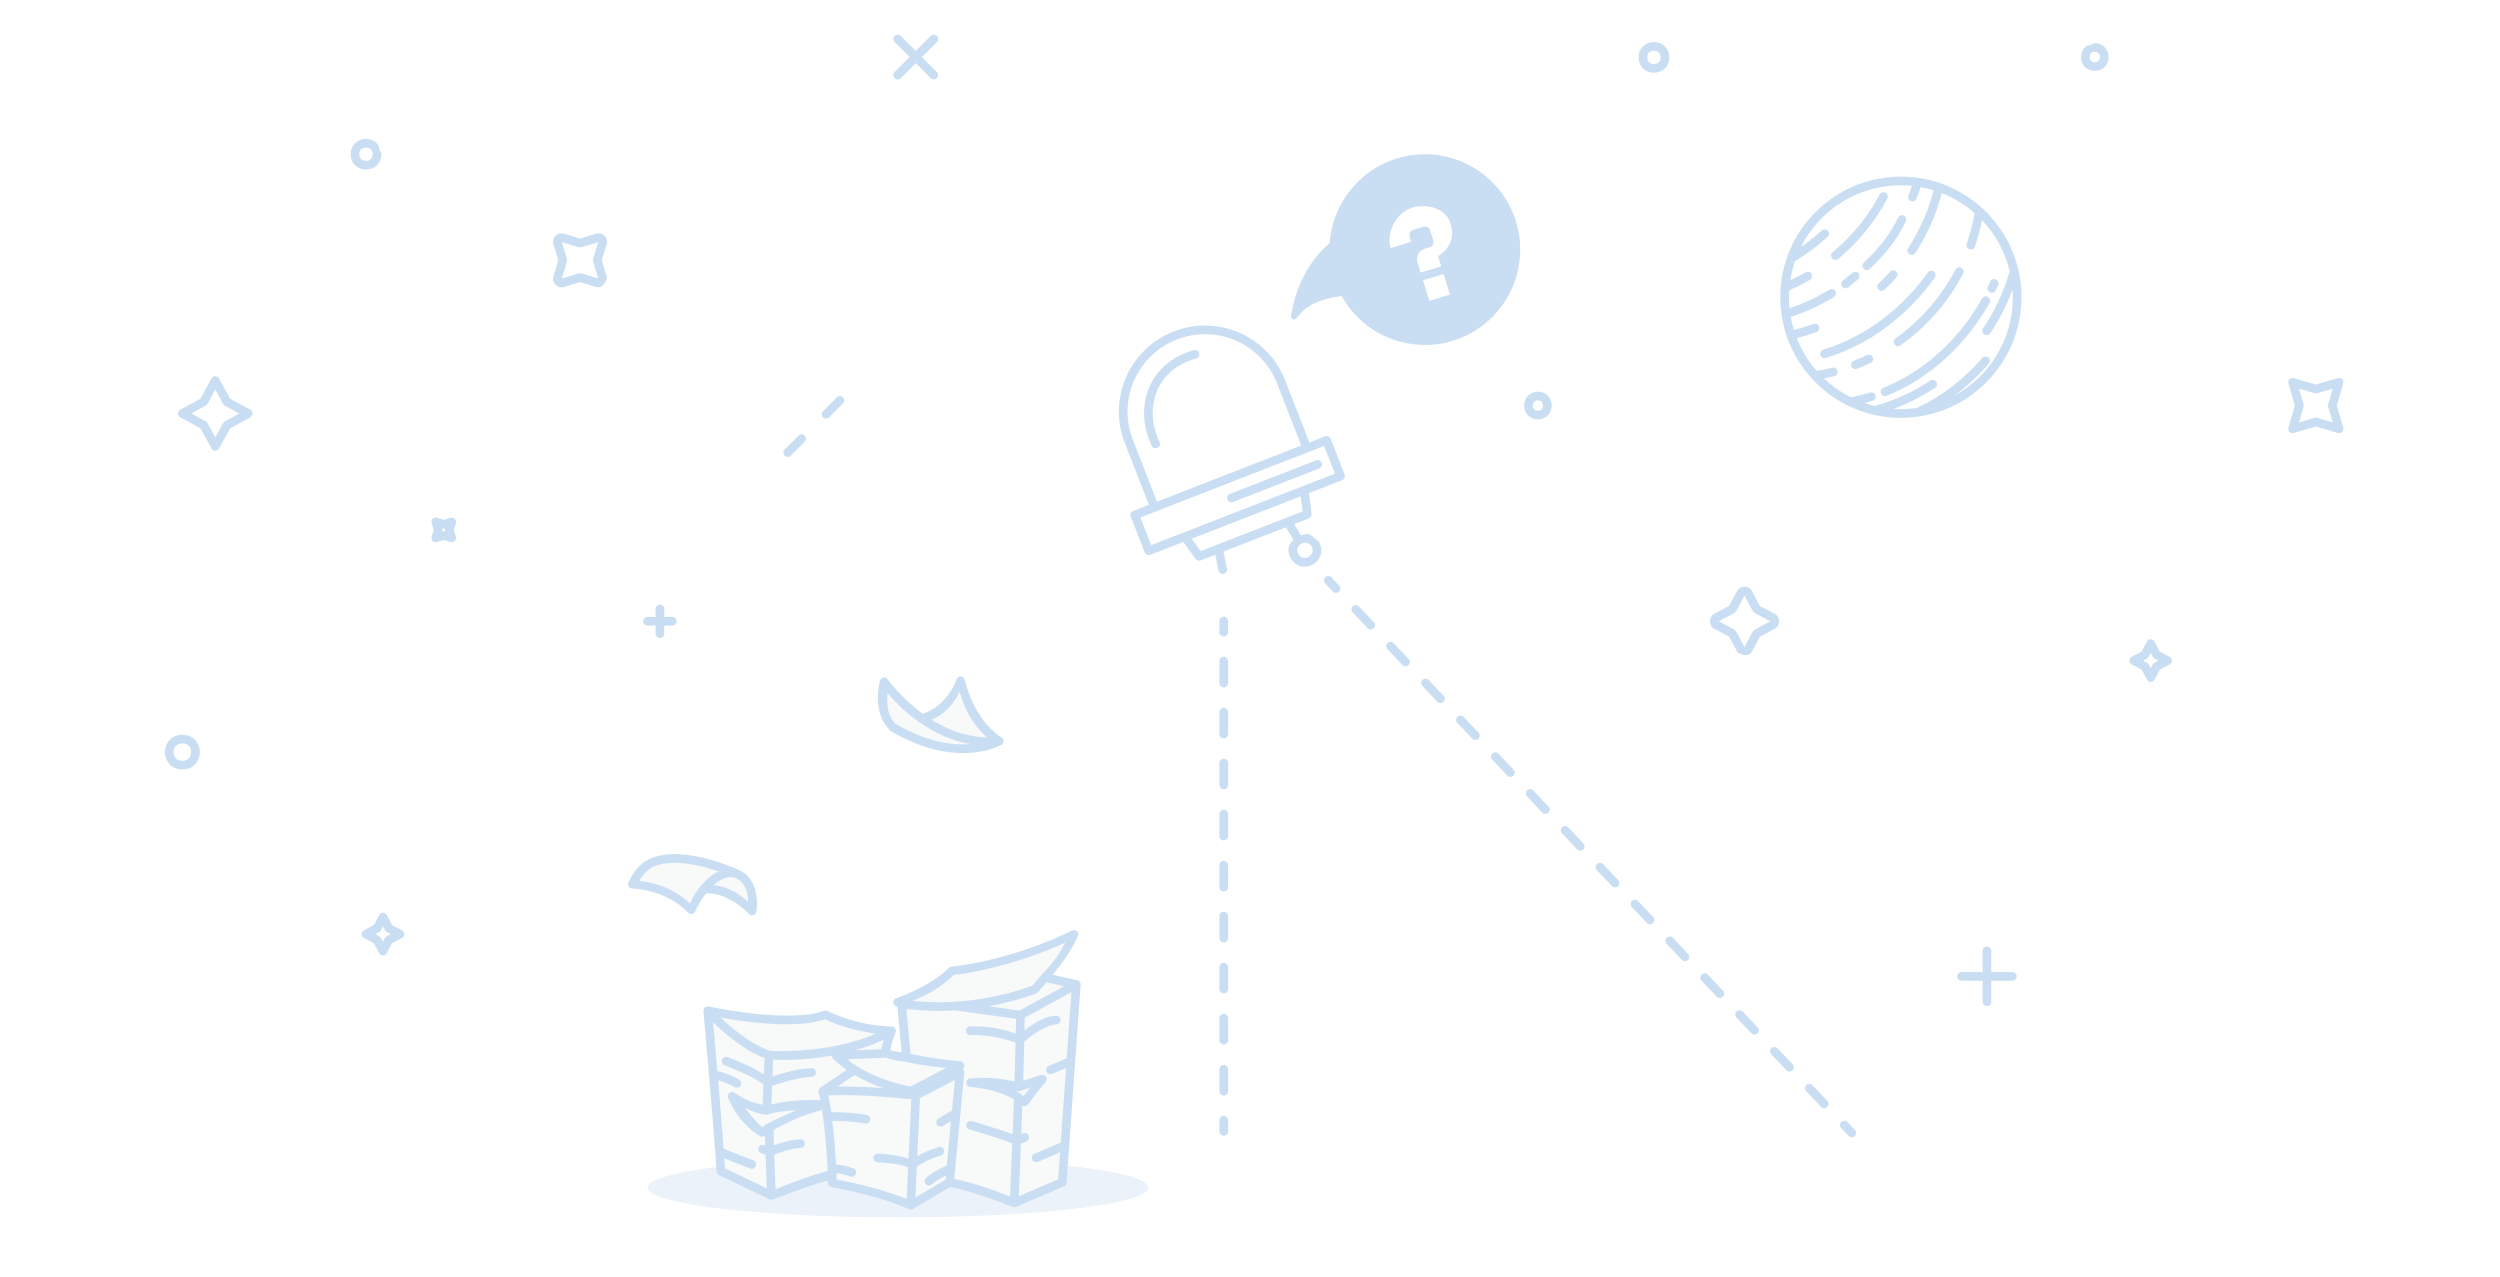
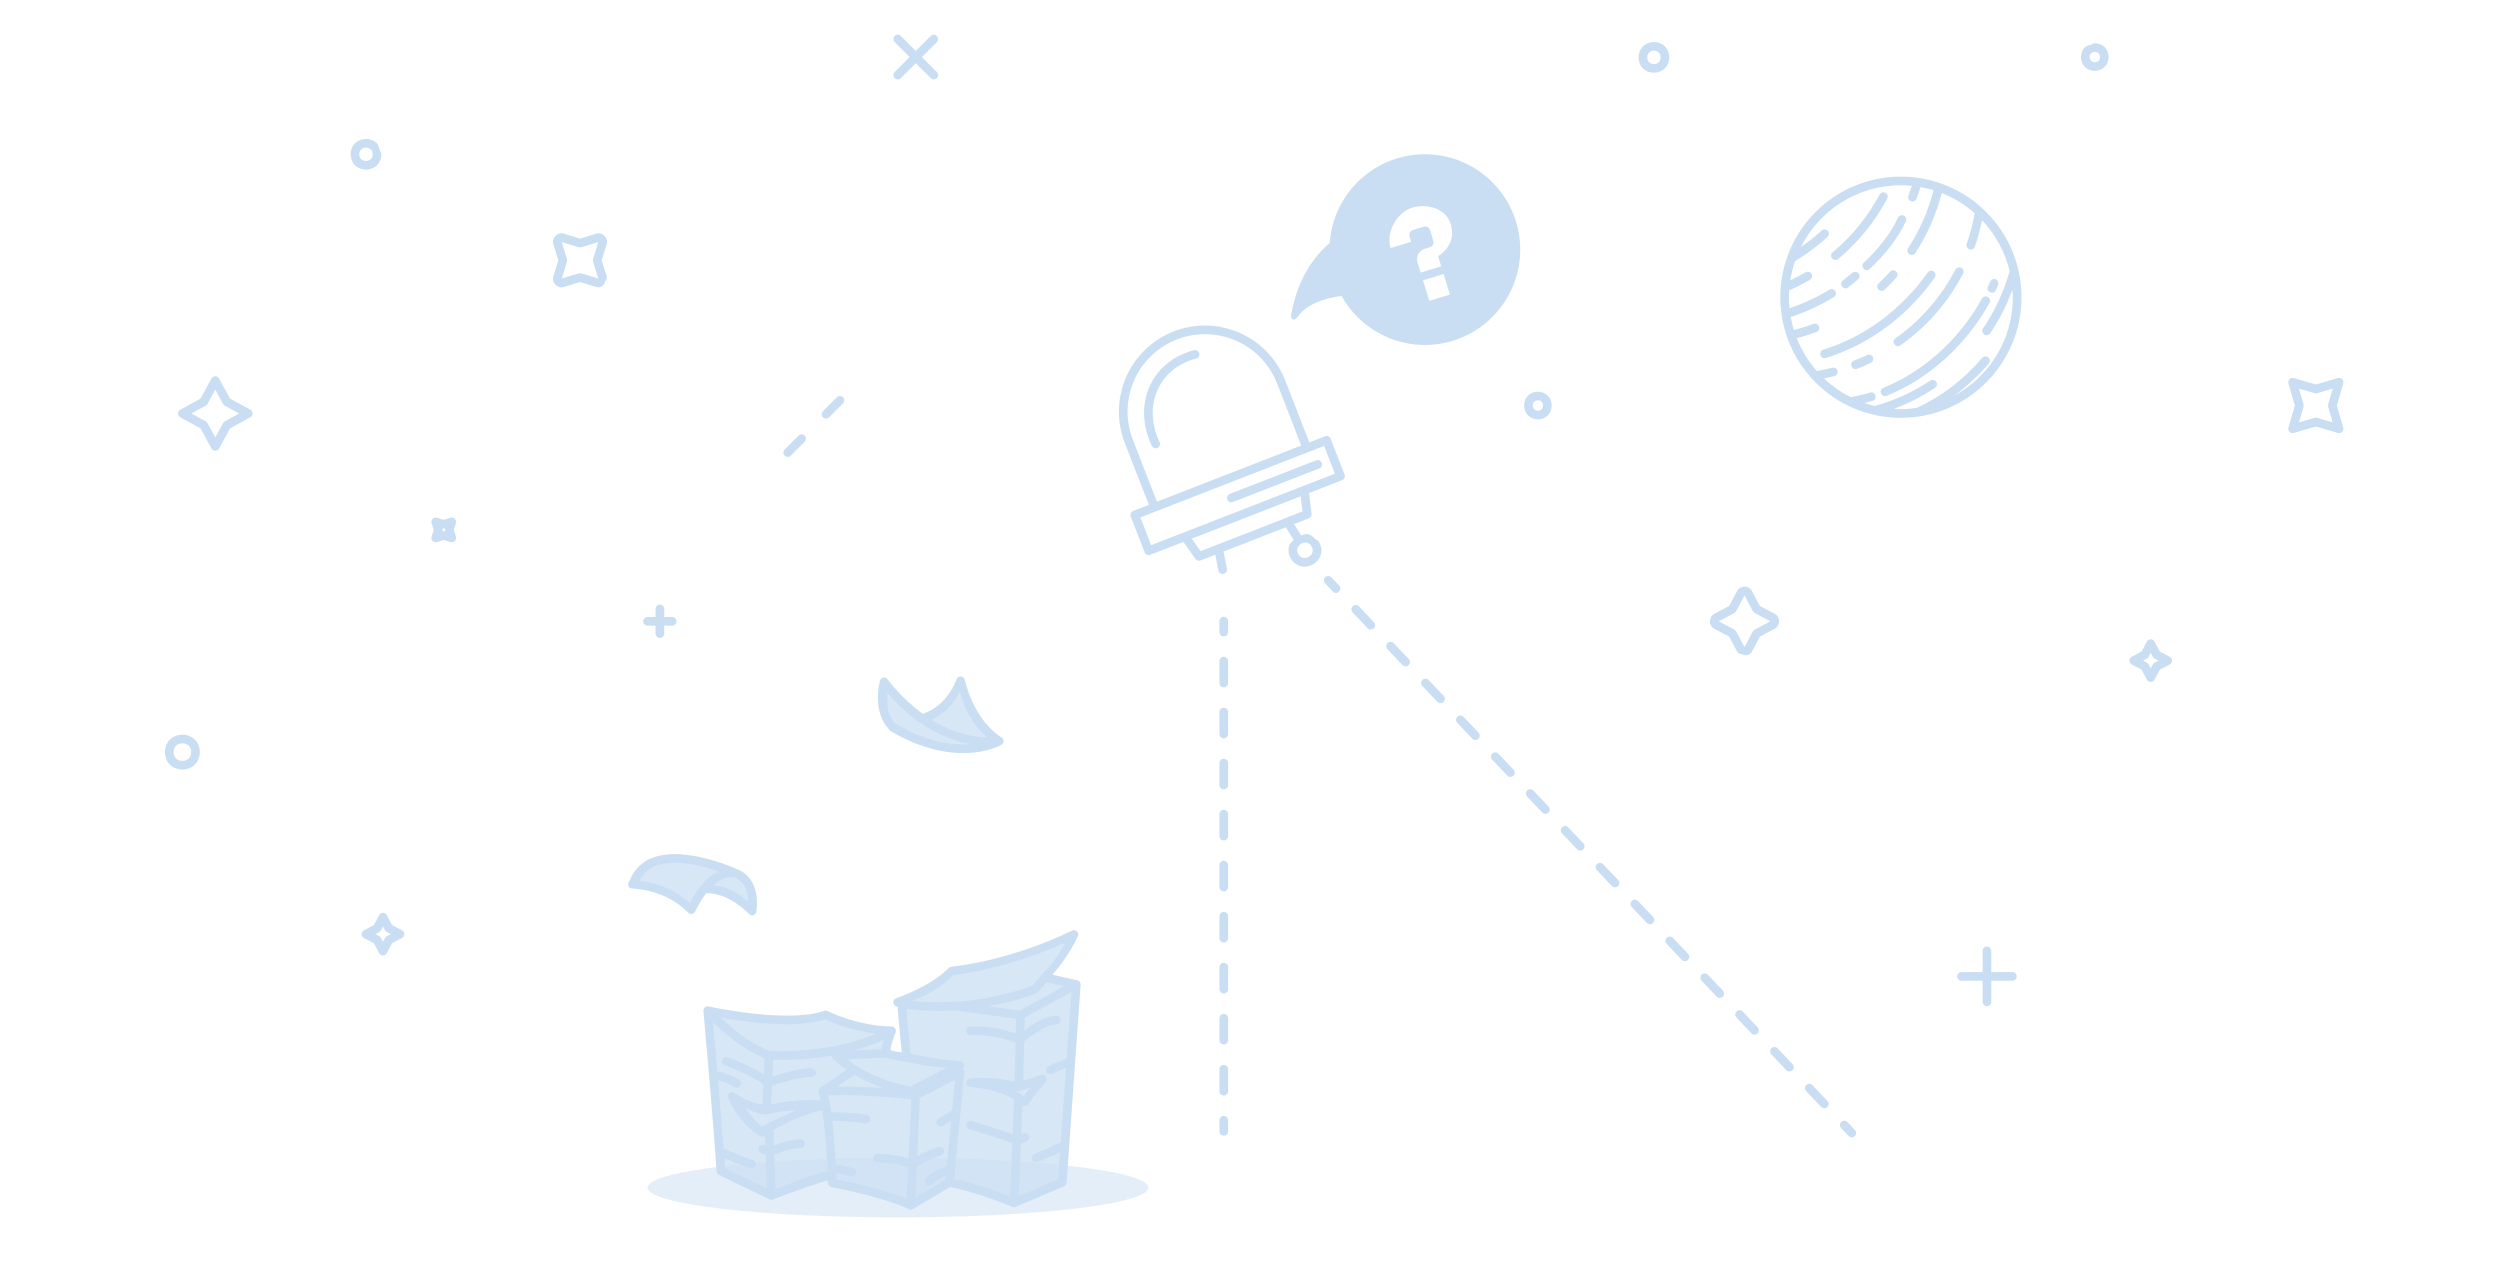
<svg xmlns="http://www.w3.org/2000/svg" width="288" height="147" viewBox="0 0 288 147" id="no-file-selected">
  <style type="text/css">
        
            .outline {
                fill: #cadef3;
-             }
-             #paperShadow {
-                 fill: #ebf2fa;
-             }
-             #paperBackround {
-                 fill: #f8f9f9;
            }
        
    </style>
  <g class="outline">
    <path id="planet" d="M218.982 20.346c-7.668 0-13.894 6.226-13.894 13.896 0 7.667 6.226 13.895 13.894 13.895s13.895-6.228 13.895-13.895c0-7.669-6.227-13.896-13.895-13.896zm0 1c.426 0 .845.022 1.26.062-.125.373-.245.747-.39 1.113-.247.62.683.99.93.37.173-.439.321-.886.468-1.334.51.09 1.011.203 1.498.351a22.324 22.324 0 0 1-2.916 6.658c-.41.567.482 1.15.836.547a23.328 23.328 0 0 0 3.025-6.869 12.865 12.865 0 0 1 3.784 2.309 21.915 21.915 0 0 1-.903 3.506c-.252.643.74.99.944.33.345-.985.602-1.997.81-3.02a12.844 12.844 0 0 1 3.184 5.867c-.671 2.347-1.686 4.573-3.063 6.586-.376.551.45 1.116.826.565 1.117-1.649 1.907-3.274 2.559-4.99.018.28.043.56.043.845 0 4.9-2.726 9.158-6.746 11.34a24.002 24.002 0 0 0 3.98-3.693.5.5 0 1 0-.76-.653c-2.045 2.382-4.565 4.37-7.408 5.684-.043.017-.07.045-.103.068-.608.088-1.225.149-1.858.149-.27 0-.536-.025-.802-.041a23.282 23.282 0 0 0 4.76-2.436.5.5 0 0 0-.555-.83 22.277 22.277 0 0 1-6.408 2.94c-.401-.096-.795-.208-1.18-.34.307-.079.615-.157.918-.25.571-.163.433-1.008-.16-.98a.502.502 0 0 0-.133.023c-.731.224-1.474.401-2.225.535a12.904 12.904 0 0 1-3.07-2.156c.4-.083.798-.171 1.193-.274.567-.145.466-.978-.119-.984a.5.5 0 0 0-.133.017c-.586.152-1.18.27-1.777.373a12.866 12.866 0 0 1-2.303-3.775c.765-.2 1.522-.43 2.262-.705.527-.19.392-.97-.168-.97a.5.5 0 0 0-.182.032c-.736.275-1.49.502-2.25.698-.148-.488-.26-.99-.351-1.5a23.325 23.325 0 0 0 4.96-2.287c.436-.26.254-.928-.253-.93a.5.5 0 0 0-.272.078 22.302 22.302 0 0 1-4.582 2.13c-.04-.415-.064-.836-.064-1.263 0-.271.024-.537.04-.804a21.06 21.06 0 0 0 2.378-1.208c.44-.252.267-.924-.24-.933a.5.5 0 0 0-.272.074c-.564.336-1.148.632-1.742.91.118-.774.302-1.525.55-2.248.025-.001.044.007.07.004a23.3 23.3 0 0 0 3.661-2.744.5.5 0 1 0-.676-.738 22.33 22.33 0 0 1-2.388 1.9c2.12-4.215 6.47-7.11 11.513-7.11zm-2.025.802a.5.5 0 0 0-.432.272 22.164 22.164 0 0 1-5.396 6.635c-.524.424.125 1.205.639.77a23.172 23.172 0 0 0 5.64-6.936.5.5 0 0 0-.451-.74zm2.156 2.641a.5.5 0 0 0-.467.295c-.913 1.958-2.332 3.664-3.93 5.168-.485.457.2 1.185.686.728 1.657-1.56 3.164-3.356 4.15-5.472a.5.5 0 0 0-.439-.719zm6.584 6a.5.5 0 0 0-.431.273c-.365.696-.766 1.371-1.2 2.026h.002c-1.517 2.285-3.45 4.3-5.695 5.873-.572.378.024 1.227.574.818a23.093 23.093 0 0 0 5.953-6.136v-.002c.453-.683.872-1.388 1.252-2.114a.5.5 0 0 0-.455-.738zm-7.6.35a.5.5 0 0 0-.382.174 22 22 0 0 1-1.297 1.335c-.483.46.206 1.185.69.725.469-.446.922-.91 1.353-1.396a.5.5 0 0 0-.363-.838zm4.378.049a.5.5 0 0 0-.412.216c-2.937 4.157-7.207 7.417-12.018 8.875-.638.194-.347 1.151.29.957 5.05-1.53 9.486-4.926 12.544-9.254a.5.5 0 0 0-.404-.794zm-8.78.119a.5.5 0 0 0-.304.12c-.354.3-.713.592-1.077.882-.552.41.096 1.228.622.783.37-.295.737-.595 1.1-.9a.5.5 0 0 0-.34-.885zm16.02.83a.5.5 0 0 0-.455.312c-.076.18-.156.362-.239.545-.308.622.655 1.053.913.408.083-.186.167-.373.248-.564a.5.5 0 0 0-.467-.701zm-.957 2a.5.5 0 0 0-.438.263 24.265 24.265 0 0 1-1.877 2.877c-2.446 3.229-5.712 5.875-9.463 7.389-.634.242-.252 1.193.374.928 3.937-1.59 7.34-4.351 9.886-7.711a25.278 25.278 0 0 0 1.955-2.996.5.5 0 0 0-.437-.75zm-13.453 6.715a.5.5 0 0 0-.227.052c-.488.232-.984.444-1.488.637-.648.227-.276 1.198.357.934.53-.203 1.05-.425 1.56-.668.488-.222.333-.95-.202-.955z" />
    <path id="speechbubble" d="M163.758 17.777c-5.675.202-10.19 4.671-10.57 10.211-2.893 2.452-4 5.791-4.44 8.211-.088.481.24.969.764.266 1.03-1.382 2.875-2.097 5.035-2.37a10.978 10.978 0 0 0 9.988 5.64c6.063-.217 10.803-5.307 10.588-11.37-.215-6.062-5.303-10.804-11.365-10.588zm.27 5.97c1.376.031 2.684.724 3.093 2.056.78 2.535-1.459 3.69-1.459 3.69l.365 1.183-2.37.728-.362-1.183h-.002c-.2-.652.17-1.351.82-1.551l.592-.18a.614.614 0 0 0 .41-.775l-.363-1.184a.614.614 0 0 0-.773-.41l-1.184.365a.612.612 0 0 0-.41.774l.181.59-2.37.73c-.546-1.777.685-4.1 2.462-4.646.444-.137.91-.199 1.37-.188zm2.273 7.817l.726 2.37-2.369.726-.728-2.367 2.37-.729z" />
    <path id="ufo" d="M139.098 37.504a9.872 9.872 0 0 0-3.88.674c-5.099 1.983-7.632 7.738-5.648 12.838l2.78 7.14-1.807.703a.5.5 0 0 0-.285.647l1.603 4.123a.5.5 0 0 0 .649.285l3.812-1.482 1.399 1.959a.5.5 0 0 0 .588.175l1.695-.66.355 1.793c.116.676 1.133.473.98-.195l-.39-1.965 7.184-2.797.894 1.469c-.19.2-.426.364-.513.64-.145.457-.095 1 .193 1.499l.004.01c.305.5.77.807 1.248.894.477.087.951-.024 1.342-.262.39-.237.709-.608.851-1.072.143-.464.084-1.017-.22-1.518l-.006-.007a.5.5 0 0 0-.32-.223c-.281-.286-.573-.578-.922-.639-.286-.05-.536.084-.801.16l-.803-1.32 1.695-.66a.5.5 0 0 0 .315-.527l-.295-2.385 3.814-1.485a.5.5 0 0 0 .286-.648l-1.606-4.125a.5.5 0 0 0-.646-.283l-1.807.703-2.777-7.139c-1.49-3.824-5.098-6.206-8.961-6.32zm-.026.998a8.914 8.914 0 0 1 8.055 5.684l2.777 7.14-8.31 3.233-8.313 3.234-2.777-7.139a8.91 8.91 0 0 1 5.078-11.545 8.897 8.897 0 0 1 3.49-.607zm-1.402 1.82a.5.5 0 0 0-.133.02c-2.458.647-4.255 2.223-5.13 4.232-.877 2.01-.835 4.44.27 6.776.286.602 1.19.175.905-.428-.996-2.104-1.012-4.218-.258-5.947.754-1.73 2.276-3.09 4.467-3.666.58-.14.474-.992-.121-.987zm14.87 11.051l1.241 3.193-21.168 8.235-1.242-3.192 1.807-.703 17.521-6.818a.541.541 0 0 0 .031-.012l1.81-.703zM151.782 53a.5.5 0 0 0-.18.037l-9.914 3.858c-.635.235-.264 1.188.364.931l9.914-3.857c.528-.196.38-.98-.184-.969zm-1.949 4.176l.217 1.744-1.828.713a.5.5 0 0 0-.125.047l-7.82 3.047h-.007a.5.5 0 0 0-.156.062l-1.806.703-1.024-1.433v-.002l12.549-4.881zm.678 5.342c.203.035.393.138.568.412.17.283.178.5.117.697a.946.946 0 0 1-.416.51.942.942 0 0 1-.642.134c-.204-.037-.393-.146-.567-.427-.16-.28-.167-.496-.105-.692a.94.94 0 0 1 .412-.5.938.938 0 0 1 .633-.134zm2.517 3.84l-.05.001a.5.5 0 0 0-.32.85l.866.912c.457.532 1.232-.204.725-.687l-.867-.914a.5.5 0 0 0-.354-.163zm3.164 3.337a.5.5 0 0 0-.05.002.5.5 0 0 0-.323.848l1.723 1.82a.501.501 0 0 0 .727-.69l-1.723-1.818a.5.5 0 0 0-.354-.162zm-15.224 1.346a.5.5 0 0 0-.492.508v1.26c-.01.676 1.01.676 1 0v-1.26a.5.5 0 0 0-.508-.508zm19.191 2.898a.5.5 0 0 0-.32.85l1.722 1.818a.5.5 0 1 0 .727-.687l-1.723-1.818a.5.5 0 0 0-.355-.163.5.5 0 0 0-.05 0zM140.97 75.66a.5.5 0 0 0-.492.508v2.52a.5.5 0 0 0 1 0v-2.52a.5.5 0 0 0-.508-.508zm23.261 2.522a.5.5 0 0 0-.37.85l1.722 1.818a.5.5 0 0 0 .727-.688l-1.723-1.818a.5.5 0 0 0-.356-.162zm-23.261 3.355a.5.5 0 0 0-.492.508v2.52a.5.5 0 0 0 1 0v-2.52a.5.5 0 0 0-.508-.508zm27.281.889a.5.5 0 0 0-.371.85l1.723 1.816a.5.5 0 0 0 .726-.688l-1.723-1.818a.5.5 0 0 0-.355-.16zm4.02 4.242a.5.5 0 0 0-.372.85l1.723 1.818a.5.5 0 1 0 .725-.688l-1.721-1.818a.5.5 0 0 0-.355-.162zm-31.301.746a.5.5 0 0 0-.492.508v2.517a.5.5 0 0 0 1 0v-2.517a.5.5 0 0 0-.508-.508zm35.322 3.496a.5.5 0 0 0-.05.002.5.5 0 0 0-.323.848l1.725 1.82a.5.5 0 1 0 .724-.687l-1.722-1.82a.5.5 0 0 0-.354-.163zm-35.322 2.381a.5.5 0 0 0-.492.508v2.52a.5.5 0 0 0 1 0v-2.52a.5.5 0 0 0-.508-.508zm39.342 1.863a.5.5 0 0 0-.051.002.5.5 0 0 0-.32.848l1.722 1.818a.5.5 0 1 0 .725-.687l-1.723-1.819a.5.5 0 0 0-.353-.162zm-39.342 4.014a.5.5 0 0 0-.492.508v2.517a.5.5 0 0 0 1 0v-2.517a.5.5 0 0 0-.508-.508zm43.31.23a.5.5 0 0 0-.32.85l1.723 1.82a.5.5 0 0 0 .726-.69l-1.722-1.817a.5.5 0 0 0-.356-.163.5.5 0 0 0-.05 0zm4.022 4.245a.5.5 0 0 0-.322.85l1.724 1.818a.5.5 0 1 0 .725-.688l-1.723-1.818a.5.5 0 0 0-.353-.162.5.5 0 0 0-.051 0zm-47.332 1.402a.5.5 0 0 0-.492.506v2.52a.5.5 0 0 0 1 0v-2.52a.5.5 0 0 0-.508-.506zm51.402 2.842a.5.5 0 0 0-.371.85l1.723 1.818a.5.5 0 1 0 .724-.688l-1.722-1.82a.5.5 0 0 0-.354-.16zm-51.402 3.035a.5.5 0 0 0-.492.506v2.521a.5.5 0 0 0 1 0v-2.521a.5.5 0 0 0-.508-.506zm55.422 1.207a.5.5 0 0 0-.371.85l1.722 1.818a.5.5 0 1 0 .725-.688l-1.723-1.818a.5.5 0 0 0-.353-.162zm3.97 4.244a.5.5 0 0 0-.322.85l1.723 1.818a.5.5 0 0 0 .726-.687l-1.722-1.819a.5.5 0 0 0-.356-.162.5.5 0 0 0-.049 0zm-59.392.428a.5.5 0 0 0-.492.506v2.52a.5.5 0 0 0 1 0v-2.52a.5.5 0 0 0-.508-.506zm63.412 3.816a.5.5 0 0 0-.322.85l1.722 1.818a.501.501 0 0 0 .727-.69l-1.723-1.816a.5.5 0 0 0-.353-.162.5.5 0 0 0-.051 0zm-63.412 2.06a.5.5 0 0 0-.492.507v2.52a.5.5 0 0 0 1 0v-2.52a.5.5 0 0 0-.508-.506zm67.43 2.182a.5.5 0 0 0-.32.85l1.722 1.818a.5.5 0 0 0 .726-.687l-1.722-1.82a.5.5 0 0 0-.356-.16.5.5 0 0 0-.05 0zm-67.43 3.694a.5.5 0 0 0-.492.508v1.26c-.01.675 1.01.675 1 0v-1.26a.5.5 0 0 0-.508-.508zm71.498.545c-.017 0-.034 0-.051.002a.5.5 0 0 0-.32.847l.863.914c.458.485 1.185-.203.727-.687l-.866-.914a.5.5 0 0 0-.353-.162z" />
    <path id="stars" d="M103.42 3.994a.5.5 0 0 0-.348.86l1.719 1.718-1.719 1.719a.5.5 0 1 0 .707.707l1.72-1.719 1.716 1.719a.5.5 0 1 0 .707-.707l-1.717-1.719 1.719-1.718a.5.5 0 1 0-.707-.708l-1.719 1.72-1.719-1.72a.5.5 0 0 0-.36-.152zm87.113.846c-.42 0-.85.138-1.187.431a1.76 1.76 0 0 0-.58 1.288c-.016.56.2 1.049.545 1.36.343.313.787.458 1.222.458.435 0 .877-.145 1.22-.457.345-.312.562-.8.546-1.361a1.76 1.76 0 0 0-.58-1.288 1.799 1.799 0 0 0-1.186-.431zm50.787.14a.5.5 0 0 0-.363.157c-.309.079-.64.14-.83.353a1.619 1.619 0 0 0-.398 1.082c0 .384.124.775.398 1.082.273.308.705.508 1.193.508.49 0 .918-.2 1.192-.508.273-.307.4-.698.4-1.082 0-.384-.127-.776-.4-1.084a1.587 1.587 0 0 0-1.192-.508zm-50.787.86c.201 0 .395.069.53.185.134.117.23.276.238.563.009.308-.084.47-.219.592a.83.83 0 0 1-.549.197.83.83 0 0 1-.549-.197c-.134-.123-.227-.284-.218-.592.008-.287.102-.446.236-.563a.822.822 0 0 1 .531-.185zm50.787.14c.239 0 .355.07.446.172.09.102.146.258.146.42a.64.64 0 0 1-.146.418c-.09.102-.207.172-.446.172-.238 0-.355-.07-.445-.172a.641.641 0 0 1-.146-.418c0-.161.056-.316.146-.418.09-.101.207-.174.445-.174zM42.16 16.002c-.428 0-.862.14-1.203.443-.34.303-.564.777-.564 1.325 0 .547.223 1.023.564 1.326.341.303.777.443 1.205.443.428 0 .862-.14 1.203-.443.341-.303.565-.779.565-1.326a.5.5 0 0 0-.153-.358c-.082-.365-.163-.746-.412-.967a1.807 1.807 0 0 0-1.205-.443zm0 1c.206 0 .407.072.541.191.135.12.229.28.229.577 0 .297-.094.458-.229.578a.823.823 0 0 1-.539.191.828.828 0 0 1-.54-.191c-.136-.12-.23-.28-.23-.578 0-.298.094-.457.23-.577a.823.823 0 0 1 .538-.191zm26.522 9.912a.5.5 0 0 0 0 .002l-1.862.572-1.861-.572c-.717-.221-1.435.494-1.215 1.211a.5.5 0 0 0 .002 0l.57 1.861-.57 1.86c-.222.718.495 1.437 1.213 1.215l1.861-.575 1.86.575c.525.162.919-.224 1.076-.7a.5.5 0 0 0 .139-.513l-.575-1.862.575-1.859c.221-.717-.496-1.435-1.213-1.215zm-3.963.975l1.814.558a.96.96 0 0 0 .572 0l1.815-.558-.559 1.814h.002a.96.96 0 0 0 0 .572l-.002-.002.559 1.815-1.816-.559.002.002a.96.96 0 0 0-.573 0v-.002l-1.816.56.56-1.814v-.002a.967.967 0 0 0 0-.57v-.002zM24.785 43.342a.5.5 0 0 0-.424.26l-1.27 2.324-2.323 1.271a.5.5 0 0 0 0 .877l2.324 1.27 1.271 2.326a.5.5 0 0 0 .877-.002l1.27-2.322 2.324-1.272a.5.5 0 0 0 0-.879l-2.324-1.27-1.272-2.323a.5.5 0 0 0-.453-.26zm239.309.19a.5.5 0 0 0-.47.64l.743 2.543-.744 2.543a.5.5 0 0 0 .621.619l2.543-.744 2.54.746a.5.5 0 0 0 .62-.621l-.744-2.541.742-2.543a.5.5 0 0 0-.62-.621l-2.54.746-2.543-.746a.5.5 0 0 0-.148-.022zm.746 1.238l1.805.529a.5.5 0 0 0 .28 0l1.804-.528-.528 1.805a.5.5 0 0 0 0 .281l.53 1.805-1.803-.53a.5.5 0 0 0-.282 0l-1.806.53.53-1.807a.5.5 0 0 0 0-.28zm-240.04.115l.903 1.65a.5.5 0 0 0 .2.2l1.65.902-1.65.902a.5.5 0 0 0-.2.197l-.902 1.65-.903-1.65a.5.5 0 0 0-.199-.199l-1.65-.902 1.65-.903a.5.5 0 0 0 .2-.199zm152.368.242c-.488 0-.918.2-1.191.508a1.62 1.62 0 0 0-.399 1.082c0 .383.125.772.399 1.08.273.307.703.51 1.191.51.488 0 .916-.203 1.19-.51.273-.308.398-.697.398-1.08a1.62 1.62 0 0 0-.399-1.082 1.584 1.584 0 0 0-1.189-.508zm-80.418.492a.5.5 0 0 0-.344.15l-1.59 1.592a.5.5 0 1 0 .707.707l1.59-1.59a.5.5 0 0 0-.363-.859zm80.418.508c.238 0 .353.07.443.172.09.101.145.256.145.418a.635.635 0 0 1-.145.416c-.09.101-.205.174-.443.174-.238 0-.355-.073-.445-.174a.636.636 0 0 1-.145-.416.64.64 0 0 1 .145-.418c.09-.101.207-.172.445-.172zm-84.84 3.914a.5.5 0 0 0-.344.152l-1.59 1.59a.5.5 0 1 0 .708.707l1.59-1.59a.5.5 0 0 0-.364-.859zm-42.13 9.58a.5.5 0 0 0-.477.649l.238.773-.24.775a.5.5 0 0 0 .625.627l.773-.238.778.238a.5.5 0 0 0 .625-.625l-.239-.775.239-.775a.5.5 0 0 0-.625-.625l-.776.238-.775-.238a.5.5 0 0 0-.147-.024zm.755 1.256l.02.006a.5.5 0 0 0 .295 0l.017-.006-.006.02a.5.5 0 0 0 0 .294l.006.02-.02-.006a.5.5 0 0 0-.294 0l-.018.006.006-.02a.5.5 0 0 0 0-.295zm150.016 6.709a.956.956 0 0 0-.858.496.5.5 0 0 0 0 .002l-.912 1.723-1.72.91c-.662.351-.662 1.361 0 1.713l1.722.912.912 1.722a.5.5 0 0 0 .46.266c.446.226.998.22 1.255-.266a.5.5 0 0 0 0-.001l.91-1.721 1.721-.912c.661-.352.661-1.362 0-1.713l-1.723-.912-.912-1.721a.5.5 0 0 0 0-.002.953.953 0 0 0-.855-.496zm0 1.016l.888 1.68a.97.97 0 0 0 .405.402l1.68.89-1.68.887a.5.5 0 0 0-.002.002.971.971 0 0 0-.403.402l-.888 1.68-.887-1.676-.002-.004a.968.968 0 0 0-.404-.404l-1.678-.889 1.678-.886.002-.002a.965.965 0 0 0 .402-.403v-.002zM76.012 69.646a.5.5 0 0 0-.492.508v.92h-.92a.5.5 0 1 0 0 1h.92v.92a.5.5 0 1 0 1 0v-.92h.92a.5.5 0 1 0 0-1h-.92v-.92a.5.5 0 0 0-.508-.508zm171.74 3.999a.5.5 0 0 0-.434.267l-.603 1.143-1.145.603a.5.5 0 0 0 0 .885l1.145.605.603 1.143a.5.5 0 0 0 .883.002l.608-1.143 1.144-.607a.5.5 0 0 0 0-.883l-1.144-.605-.606-1.145a.5.5 0 0 0-.451-.265zm.01 1.568l.236.445a.5.5 0 0 0 .207.21l.444.234-.444.236a.5.5 0 0 0-.207.207l-.236.445-.236-.445a.5.5 0 0 0-.207-.21l-.444-.233.444-.235a.5.5 0 0 0 .207-.209zM21.008 84.637c-.488 0-.983.159-1.37.502-.385.343-.638.878-.638 1.506 0 .627.253 1.16.639 1.503.386.343.88.504 1.369.504.488 0 .983-.16 1.369-.504.386-.342.639-.876.639-1.503 0-.628-.253-1.163-.639-1.506a2.052 2.052 0 0 0-1.37-.502zm0 1c.266 0 .525.09.705.25.18.16.303.38.303.758 0 .377-.123.596-.303.755-.18.16-.44.252-.705.252-.266 0-.526-.092-.705-.252-.18-.16-.303-.378-.303-.755 0-.378.123-.599.303-.758.18-.16.439-.25.705-.25zm23.103 19.52a.5.5 0 0 0-.433.265l-.608 1.144-1.142.606a.5.5 0 0 0 0 .885l1.142.603.606 1.145a.5.5 0 0 0 .885 0l.605-1.145 1.145-.603a.5.5 0 0 0 0-.885l-1.145-.606-.605-1.144a.5.5 0 0 0-.45-.266zm.008 1.568l.235.445a.5.5 0 0 0 .208.207l.446.236-.446.237a.5.5 0 0 0-.208.207l-.237.443-.234-.443a.5.5 0 0 0-.21-.21l-.443-.234.446-.236a.5.5 0 0 0 .207-.207zm184.768 2.318a.5.5 0 0 0-.492.508v2.43h-2.428a.5.5 0 1 0 0 1h2.428v2.43a.5.5 0 1 0 1 0v-2.43h2.431a.5.5 0 1 0 0-1h-2.431v-2.43a.5.5 0 0 0-.508-.508z" />
-   </g>
-   <g id="pileOfPapers">
-     <path id="paperShadow" d="M132.295 136.812c0 1.895-12.916 3.43-28.847 3.43-15.932 0-28.847-1.535-28.847-3.43 0-1.895 12.916-3.43 28.848-3.43 15.93 0 28.847 1.535 28.847 3.43" />
-     <path id="paperBackround" d="M110.66 78.422s-1.075 3.399-4.45 4.375c-2.744-1.946-4.358-4.25-4.358-4.25-.851 3.584.974 5.223.974 5.223l-.002.001c7.453 4.415 12.281 1.606 12.281 1.606-.009.001-.018 0-.027.002l.03-.004-.003-.002c-3.53-2.245-4.445-6.951-4.445-6.951zM77.502 98.898c-2.04.048-3.905.772-4.652 2.967 0 0 3.967.01 6.787 2.926 0 0 .532-1.242 1.457-2.38 3.068-.258 5.547 2.528 5.547 2.528s.598-3.4-1.858-4.32h-.006c-.02-.01-3.885-1.8-7.275-1.72zm46.219 8.754c-7.54 3.662-14.06 4.202-14.06 4.202-2.264 2.318-6.25 3.609-6.25 3.609l1.025.27-.541.324.539 5.763c-.808 0-2.424-.484-2.424-.484-.054-.701.699-2.588.699-2.588-4.147-.054-7.598-1.828-7.598-1.828-4.256 1.562-13.578-.486-13.578-.486s1.242 13.844 1.512 18.478l5.816 2.803s4.741-1.94 7.004-2.426h.004v.97c6.088 1.133 9.053 2.587 9.053 2.587l4.469-2.64c3.449.645 7.435 2.37 7.435 2.37l5.547-2.37 1.617-22.788-3.61-.81c2.426-2.424 3.34-4.956 3.34-4.956z" />
-     <path id="paperOutline" class="outline" d="M110.65 77.922a.5.5 0 0 0-.466.35s-.96 2.979-3.877 3.964c-2.54-1.854-4.045-3.976-4.045-3.976a.5.5 0 0 0-.428-.213.5.5 0 0 0-.469.383c-.448 1.887-.195 3.314.192 4.261.326.801.662 1.096.79 1.227a.5.5 0 0 0 .145.225.5.5 0 0 0 .078.058c3.808 2.255 6.991 2.685 9.225 2.528 2.014-.142 3.235-.75 3.467-.874a.5.5 0 0 0 .21-.822.5.5 0 0 0-.029-.03.5.5 0 0 0-.008-.005.5.5 0 0 0-.039-.03.5.5 0 0 0-.023-.017l-.002-.002c-3.294-2.097-4.219-6.623-4.219-6.623a.5.5 0 0 0-.502-.404zm-.091 1.754c.317 1.174 1.063 3.45 3.146 5.265-2.452-.036-4.613-.915-6.385-2.021 1.916-.856 2.771-2.274 3.239-3.244zm-8.325.142a19.35 19.35 0 0 0 3.592 3.328.5.5 0 0 0 .192.125c1.56 1.08 3.484 2.05 5.748 2.452-.018.001-.023.006-.041.007-2.031.143-4.97-.24-8.586-2.365-.022-.019-.353-.307-.657-1.053-.23-.564-.324-1.443-.248-2.494zM77.488 98.396a7.34 7.34 0 0 0-2.086.329c-1.26.406-2.325 1.324-2.9 2.78a.5.5 0 0 0-.123.198l-.002.002a.5.5 0 0 0-.027.16.5.5 0 0 0 .5.5s3.77.026 6.427 2.774a.5.5 0 0 0 .82-.153s.464-1.06 1.249-2.082c2.656-.086 4.92 2.368 4.92 2.368a.5.5 0 0 0 .867-.245s.167-.921-.006-1.982c-.17-1.048-.728-2.322-2.12-2.87-.004-.001-.008-.005-.013-.007l-.035-.016a.5.5 0 0 0-.004-.002c-.11-.05-2.552-1.173-5.314-1.597a12.378 12.378 0 0 0-2.153-.157zm.026 1.006c.642-.015 1.313.04 1.974.141 1.248.192 2.412.547 3.334.865-.13.058-.276.083-.398.153-.66.378-1.203.917-1.66 1.47a.5.5 0 0 0-.082.09c-.007.009-.017.017-.024.025-.745.933-.987 1.545-1.162 1.922-2.423-2.169-4.886-2.514-5.842-2.578.48-.914 1.15-1.52 2.055-1.812.548-.177 1.162-.26 1.805-.276zm6.697 1.655c.141 0 .287.019.435.048.996.392 1.353 1.242 1.493 2.1.056.35.009.387.004.662-.749-.696-2.044-1.705-3.95-1.898.232-.208.474-.396.727-.541.411-.236.834-.375 1.29-.371zm39.518 6.095a.5.5 0 0 0-.227.051c-7.455 3.621-13.883 4.152-13.883 4.152a.5.5 0 0 0-.316.149c-2.123 2.174-6.047 3.484-6.047 3.484a.5.5 0 0 0 .027.96l.117.03a.5.5 0 0 0-.004.125l.479 5.125c-.287-.043-.546-.066-.84-.136-.252-.06-.293-.077-.453-.121.042-.274.098-.626.232-1.037.176-.541.36-.998.36-.998a.5.5 0 0 0 .002-.01.5.5 0 0 0 .013-.038.5.5 0 0 0 .002-.01.5.5 0 0 0 .016-.1.5.5 0 0 0-.004-.099.5.5 0 0 0-.01-.049.5.5 0 0 0-.326-.353.5.5 0 0 0-.047-.014.5.5 0 0 0-.106-.014c-4.007-.052-7.373-1.775-7.373-1.775a.5.5 0 0 0-.402-.025c-1.95.716-5.325.63-8.158.316a54.106 54.106 0 0 1-5.098-.812.5.5 0 0 0-.18-.024.5.5 0 0 0-.464.586.5.5 0 0 0 0 .004c.006.076 1.238 13.832 1.506 18.422a.5.5 0 0 0 .28.422l5.82 2.803a.5.5 0 0 0 .405.011s4-1.56 6.319-2.19v.272a.5.5 0 0 0 .408.493c6.041 1.123 8.924 2.543 8.924 2.543a.5.5 0 0 0 .474-.018l4.288-2.533c3.322.653 7.164 2.29 7.164 2.29a.5.5 0 0 0 .394 0l5.549-2.368a.5.5 0 0 0 .303-.424l.297-4.19a.438.438 0 0 0 .006-.072l.681-9.633a.5.5 0 0 0 .008-.113l.62-8.729a.5.5 0 0 0-.444-.59l-2.797-.624c2.001-2.264 2.945-4.47 2.945-4.47a.5.5 0 0 0-.46-.67zm-1.026 1.455c-.462.917-1.205 2.177-2.676 3.647a.5.5 0 0 0-.035.037s-.249.303-.525.625c-.139.16-.285.327-.407.459-.098.107-.157.163-.18.186-.075.03-3.74 1.504-8.81 1.835a.5.5 0 0 0-.125.01 29.193 29.193 0 0 1-4.822-.103c1.27-.508 3.118-1.382 4.746-2.98.239-.021 5.915-.618 12.834-3.715zm-2.139 4.555l2.018.453-5.12 2.797-3.583-.494c3.28-.592 5.447-1.451 5.447-1.451a.5.5 0 0 0 .111-.063c.144-.107.228-.21.362-.355.133-.146.283-.317.426-.483.18-.21.24-.285.34-.404zm2.864 1.131l-.541 7.621-2.069.873a.5.5 0 0 0 .389.922l1.6-.674-.61 8.592-3.021 1.295c-.614.262-.221 1.181.392.92l2.55-1.092-.222 3.115-4.539 1.94.063-1.436c.03-.695.065-1.526.103-2.459l.086-2.152.612-.258c.662-.239.243-1.228-.389-.92l-.178.074c.04-1.042.08-2.133.12-3.256v-.027a.5.5 0 0 0 .66-.139s1.128-1.574 2.027-2.595a.5.5 0 0 0-.379-.83.5.5 0 0 0-.152.025l-2.057.682.022-.727c.037-1.207.07-2.407.097-3.56l.004-.235c.118-.102.536-.475 1.246-.949.802-.535 1.82-1.027 2.414-1.027.677.01.677-1.01 0-1-1.046 0-2.104.62-2.968 1.197-.38.253-.404.302-.664.506l.029-1.49zm-18.881 1.955a29.89 29.89 0 0 0 5.5.152l7.002.965-.033 1.703c-.791-.28-2.763-.922-5.217-.822-.7-.006-.657 1.061.04.998 2.471-.1 4.71.698 5.157.863 0 .033 0 .061-.002.094a550.673 550.673 0 0 1-.125 4.39c-.846-.195-2.846-.58-4.99-.37l-.026-.004.004.004c-.033.003-.058-.008-.091-.004a.5.5 0 0 0-.446.498.5.5 0 0 0 .465.498s1.044.072 2.319.377c.9.215 1.894.563 2.691 1.04-.007.268-.016.634-.02.735-.04 1.14-.082 2.25-.123 3.307-1.85-.705-4.697-1.52-4.697-1.52a.501.501 0 0 0-.148-.021c-.586.004-.689.838-.121.984 0 0 3.267.93 4.925 1.592a1055.574 1055.574 0 0 1-.255 6.137c-.972-.402-3.663-1.457-6.428-2.034l.101-1.078a.5.5 0 0 0 .014-.135l.594-6.25a.5.5 0 0 0 .015-.164l.432-4.558a.5.5 0 0 0-.02-.236c-.001-.006-.005-.012-.007-.018a.5.5 0 0 0-.163-.22.5.5 0 0 0-.269-.895s-2.66-.193-5.729-.852l-.474-5.08zm-21.535.961c.79.155 1.898.354 3.66.549 2.804.31 6.068.43 8.367-.332.194.098 2.618 1.253 5.885 1.644-5.527 2.413-12.132 1.987-12.23 1.98-1.562-.51-3.277-1.73-4.579-2.841a27.005 27.005 0 0 1-1.103-1zm-.864.557c.368.356.797.759 1.317 1.203 1.273 1.087 2.92 2.298 4.611 2.926l-.08 1.898c-.611-.43-1.355-.82-2.107-1.158-1.094-.49-2.059-.846-2.059-.846a.5.5 0 0 0-.195-.033.5.5 0 0 0-.15.97s.936.347 1.994.82c.962.433 2.013 1.009 2.468 1.395l-.097 2.315c-.652-.118-1.365-.314-1.96-.62-.741-.38-1.265-.751-1.265-.751-.41-.288-.94.137-.75.6 1.301 3.115 3.672 4.398 3.672 4.398a.5.5 0 0 0 .515-.026l.061-.04.04 1.142-.122-.043a.5.5 0 1 0-.336.941l.494.176.133 3.871-4.812-2.318c-.019-.295-.06-.808-.084-1.156.593.243 1.718.708 2.988 1.183a.5.5 0 1 0 .35-.937c-1.44-.538-3.14-1.24-3.419-1.356-.169-2.32-.39-5.102-.625-7.863a8.365 8.365 0 0 1 1.909.781.5.5 0 1 0 .496-.869 9.412 9.412 0 0 0-2.498-.975c-.232-2.7-.422-4.882-.489-5.628zm19.67 2.007c-.117.36-.232.728-.283 1.088-.405.023-1.52.074-3.062.14a21.187 21.187 0 0 0 3.345-1.228zm-6.013 1.836a.5.5 0 0 0 .127.317s.555.587 1.607 1.322l-2.967 2.002a.5.5 0 0 0-.289.416.5.5 0 0 0 0 .006.5.5 0 0 0-.002.047.5.5 0 0 0 0 .004.5.5 0 0 0 .004.043.5.5 0 0 0 0 .006.5.5 0 0 0 .008.043.5.5 0 0 0 .016.059c.07.25.134.56.197.87a24.368 24.368 0 0 0-1.71-.015c-1.17.03-2.609.166-3.944.518l.091-2.159c.467-.161 2.91-.993 4.567-1.043a.5.5 0 0 0-.032-1c-1.635.05-3.594.657-4.49.961l.082-1.937c.778.042 3.352.132 6.735-.46zm6.154.23c.072.022.374.113.842.225.483.116 1.04.228 1.521.245 2.485.558 3.706.618 4.682.709a378.636 378.636 0 0 0-4.143 2.16c-2.78-.568-4.809-1.516-6.144-2.344a.5.5 0 0 0-.078-.045c-.673-.423-.65-.482-.971-.758 1.99-.083 4.212-.187 4.291-.191zm-3.504 1.997c.855.51 1.947 1.035 3.274 1.506-2.493-.176-4.169-.185-5.266-.16zm11.55.576l-.333 3.51c-.182.108-.792.47-1.563.932a.5.5 0 1 0 .514.859l.932-.557-.489 5.127c-.165.07-.33.131-.728.332-.556.28-1.21.645-1.674 1.108a.5.5 0 1 0 .707.707c.3-.299.904-.663 1.418-.922.093-.047.085-.036.17-.076l-.047.476-3.455 2.041.162-3.553c.332-.239 1.2-.788 2.785-1.3a.5.5 0 0 0-.176-.977.5.5 0 0 0-.13.026c-1.178.38-1.93.759-2.424 1.05l.308-6.7zm8.669.89c-.295.39-.658.83-.764.975-.063-.051-.132-.097-.197-.146a.489.489 0 0 0-.291-.211 5.899 5.899 0 0 0-.457-.275c.028.007.246.05.246.05a.5.5 0 0 0 .293-.006zm-21.14.858c1.702.021 4.215.137 7.443.475l-.315 6.845c-1.642-.57-3.562-.57-3.562-.57a.5.5 0 1 0 .011 1s2.13.024 3.504.565l-.166 3.64c-.902-.377-3.47-1.346-8.08-2.244v-.582a.5.5 0 0 0-.008-.082l-.002-.045c.393.043.927.13 1.594.365a.5.5 0 1 0 .332-.943 7.523 7.523 0 0 0-1.975-.428 101.75 101.75 0 0 0-.181-2.62c-.064-.777-.159-1.6-.254-2.409.66.002 2.283.024 3.795.299a.5.5 0 1 0 .18-.985c-1.72-.312-3.519-.318-4.092-.316a30.565 30.565 0 0 0-.133-.85.5.5 0 0 0-.022-.13c-.06-.346-.13-.655-.2-.961a38.846 38.846 0 0 1 2.13-.024zm-11.675 1.496c.705.334 1.492.68 2.32.737a.5.5 0 0 0 .303-.01c1.02-.346 2.18-.41 3.274-.487-1.868.774-3.424 1.58-3.424 1.58a.5.5 0 0 0-.018.01l-.007.006a.5.5 0 0 0-.028.018l-.482.322c-.235-.137-1.013-.907-1.938-2.176zm8.846.23c.18 1.18.327 2.511.428 3.731.11 1.332.165 2.3.197 2.95a.5.5 0 0 0 .006.146l.01.191c-2.167.54-5.235 1.783-6.01 2.1l-.137-3.983c.42-.169 1.859-.734 3.028-.779a.5.5 0 0 0-.004-1 .5.5 0 0 0-.035.002c-1.156.044-2.36.446-3.026.703l-.06-1.76c.581-.337 3.184-1.786 5.603-2.3z" />
+     <path id="paperShadow" fill-opacity="0.5" d="M132.295 136.812c0 1.895-12.916 3.43-28.847 3.43-15.932 0-28.847-1.535-28.847-3.43 0-1.895 12.916-3.43 28.848-3.43 15.93 0 28.847 1.535 28.847 3.43" />
+     <path id="paperBackround" fill-opacity="0.75" d="M110.66 78.422s-1.075 3.399-4.45 4.375c-2.744-1.946-4.358-4.25-4.358-4.25-.851 3.584.974 5.223.974 5.223l-.002.001c7.453 4.415 12.281 1.606 12.281 1.606-.009.001-.018 0-.027.002l.03-.004-.003-.002c-3.53-2.245-4.445-6.951-4.445-6.951zM77.502 98.898c-2.04.048-3.905.772-4.652 2.967 0 0 3.967.01 6.787 2.926 0 0 .532-1.242 1.457-2.38 3.068-.258 5.547 2.528 5.547 2.528s.598-3.4-1.858-4.32h-.006c-.02-.01-3.885-1.8-7.275-1.72zm46.219 8.754c-7.54 3.662-14.06 4.202-14.06 4.202-2.264 2.318-6.25 3.609-6.25 3.609l1.025.27-.541.324.539 5.763c-.808 0-2.424-.484-2.424-.484-.054-.701.699-2.588.699-2.588-4.147-.054-7.598-1.828-7.598-1.828-4.256 1.562-13.578-.486-13.578-.486s1.242 13.844 1.512 18.478l5.816 2.803s4.741-1.94 7.004-2.426h.004v.97c6.088 1.133 9.053 2.587 9.053 2.587l4.469-2.64c3.449.645 7.435 2.37 7.435 2.37l5.547-2.37 1.617-22.788-3.61-.81c2.426-2.424 3.34-4.956 3.34-4.956z" />
+     <path id="paperOutline" d="M110.65 77.922a.5.5 0 0 0-.466.35s-.96 2.979-3.877 3.964c-2.54-1.854-4.045-3.976-4.045-3.976a.5.5 0 0 0-.428-.213.5.5 0 0 0-.469.383c-.448 1.887-.195 3.314.192 4.261.326.801.662 1.096.79 1.227a.5.5 0 0 0 .145.225.5.5 0 0 0 .078.058c3.808 2.255 6.991 2.685 9.225 2.528 2.014-.142 3.235-.75 3.467-.874a.5.5 0 0 0 .21-.822.5.5 0 0 0-.029-.03.5.5 0 0 0-.008-.005.5.5 0 0 0-.039-.03.5.5 0 0 0-.023-.017l-.002-.002c-3.294-2.097-4.219-6.623-4.219-6.623a.5.5 0 0 0-.502-.404zm-.091 1.754c.317 1.174 1.063 3.45 3.146 5.265-2.452-.036-4.613-.915-6.385-2.021 1.916-.856 2.771-2.274 3.239-3.244zm-8.325.142a19.35 19.35 0 0 0 3.592 3.328.5.5 0 0 0 .192.125c1.56 1.08 3.484 2.05 5.748 2.452-.018.001-.023.006-.041.007-2.031.143-4.97-.24-8.586-2.365-.022-.019-.353-.307-.657-1.053-.23-.564-.324-1.443-.248-2.494zM77.488 98.396a7.34 7.34 0 0 0-2.086.329c-1.26.406-2.325 1.324-2.9 2.78a.5.5 0 0 0-.123.198l-.002.002a.5.5 0 0 0-.027.16.5.5 0 0 0 .5.5s3.77.026 6.427 2.774a.5.5 0 0 0 .82-.153s.464-1.06 1.249-2.082c2.656-.086 4.92 2.368 4.92 2.368a.5.5 0 0 0 .867-.245s.167-.921-.006-1.982c-.17-1.048-.728-2.322-2.12-2.87-.004-.001-.008-.005-.013-.007l-.035-.016a.5.5 0 0 0-.004-.002c-.11-.05-2.552-1.173-5.314-1.597a12.378 12.378 0 0 0-2.153-.157zm.026 1.006c.642-.015 1.313.04 1.974.141 1.248.192 2.412.547 3.334.865-.13.058-.276.083-.398.153-.66.378-1.203.917-1.66 1.47a.5.5 0 0 0-.082.09c-.007.009-.017.017-.024.025-.745.933-.987 1.545-1.162 1.922-2.423-2.169-4.886-2.514-5.842-2.578.48-.914 1.15-1.52 2.055-1.812.548-.177 1.162-.26 1.805-.276zm6.697 1.655c.141 0 .287.019.435.048.996.392 1.353 1.242 1.493 2.1.056.35.009.387.004.662-.749-.696-2.044-1.705-3.95-1.898.232-.208.474-.396.727-.541.411-.236.834-.375 1.29-.371zm39.518 6.095a.5.5 0 0 0-.227.051c-7.455 3.621-13.883 4.152-13.883 4.152a.5.5 0 0 0-.316.149c-2.123 2.174-6.047 3.484-6.047 3.484a.5.5 0 0 0 .027.96l.117.03a.5.5 0 0 0-.004.125l.479 5.125c-.287-.043-.546-.066-.84-.136-.252-.06-.293-.077-.453-.121.042-.274.098-.626.232-1.037.176-.541.36-.998.36-.998a.5.5 0 0 0 .002-.01.5.5 0 0 0 .013-.038.5.5 0 0 0 .002-.01.5.5 0 0 0 .016-.1.5.5 0 0 0-.004-.099.5.5 0 0 0-.01-.049.5.5 0 0 0-.326-.353.5.5 0 0 0-.047-.014.5.5 0 0 0-.106-.014c-4.007-.052-7.373-1.775-7.373-1.775a.5.5 0 0 0-.402-.025c-1.95.716-5.325.63-8.158.316a54.106 54.106 0 0 1-5.098-.812.5.5 0 0 0-.18-.024.5.5 0 0 0-.464.586.5.5 0 0 0 0 .004c.006.076 1.238 13.832 1.506 18.422a.5.5 0 0 0 .28.422l5.82 2.803a.5.5 0 0 0 .405.011s4-1.56 6.319-2.19v.272a.5.5 0 0 0 .408.493c6.041 1.123 8.924 2.543 8.924 2.543a.5.5 0 0 0 .474-.018l4.288-2.533c3.322.653 7.164 2.29 7.164 2.29a.5.5 0 0 0 .394 0l5.549-2.368a.5.5 0 0 0 .303-.424l.297-4.19a.438.438 0 0 0 .006-.072l.681-9.633a.5.5 0 0 0 .008-.113l.62-8.729a.5.5 0 0 0-.444-.59l-2.797-.624c2.001-2.264 2.945-4.47 2.945-4.47a.5.5 0 0 0-.46-.67zm-1.026 1.455c-.462.917-1.205 2.177-2.676 3.647a.5.5 0 0 0-.035.037s-.249.303-.525.625c-.139.16-.285.327-.407.459-.098.107-.157.163-.18.186-.075.03-3.74 1.504-8.81 1.835a.5.5 0 0 0-.125.01 29.193 29.193 0 0 1-4.822-.103c1.27-.508 3.118-1.382 4.746-2.98.239-.021 5.915-.618 12.834-3.715zm-2.139 4.555l2.018.453-5.12 2.797-3.583-.494c3.28-.592 5.447-1.451 5.447-1.451a.5.5 0 0 0 .111-.063c.144-.107.228-.21.362-.355.133-.146.283-.317.426-.483.18-.21.24-.285.34-.404zm2.864 1.131l-.541 7.621-2.069.873a.5.5 0 0 0 .389.922l1.6-.674-.61 8.592-3.021 1.295c-.614.262-.221 1.181.392.92l2.55-1.092-.222 3.115-4.539 1.94.063-1.436c.03-.695.065-1.526.103-2.459l.086-2.152.612-.258c.662-.239.243-1.228-.389-.92l-.178.074c.04-1.042.08-2.133.12-3.256v-.027a.5.5 0 0 0 .66-.139s1.128-1.574 2.027-2.595a.5.5 0 0 0-.379-.83.5.5 0 0 0-.152.025l-2.057.682.022-.727c.037-1.207.07-2.407.097-3.56l.004-.235c.118-.102.536-.475 1.246-.949.802-.535 1.82-1.027 2.414-1.027.677.01.677-1.01 0-1-1.046 0-2.104.62-2.968 1.197-.38.253-.404.302-.664.506l.029-1.49zm-18.881 1.955a29.89 29.89 0 0 0 5.5.152l7.002.965-.033 1.703c-.791-.28-2.763-.922-5.217-.822-.7-.006-.657 1.061.04.998 2.471-.1 4.71.698 5.157.863 0 .033 0 .061-.002.094a550.673 550.673 0 0 1-.125 4.39c-.846-.195-2.846-.58-4.99-.37l-.026-.004.004.004c-.033.003-.058-.008-.091-.004a.5.5 0 0 0-.446.498.5.5 0 0 0 .465.498s1.044.072 2.319.377c.9.215 1.894.563 2.691 1.04-.007.268-.016.634-.02.735-.04 1.14-.082 2.25-.123 3.307-1.85-.705-4.697-1.52-4.697-1.52a.501.501 0 0 0-.148-.021c-.586.004-.689.838-.121.984 0 0 3.267.93 4.925 1.592a1055.574 1055.574 0 0 1-.255 6.137c-.972-.402-3.663-1.457-6.428-2.034l.101-1.078a.5.5 0 0 0 .014-.135l.594-6.25a.5.5 0 0 0 .015-.164l.432-4.558a.5.5 0 0 0-.02-.236c-.001-.006-.005-.012-.007-.018a.5.5 0 0 0-.163-.22.5.5 0 0 0-.269-.895s-2.66-.193-5.729-.852l-.474-5.08zm-21.535.961c.79.155 1.898.354 3.66.549 2.804.31 6.068.43 8.367-.332.194.098 2.618 1.253 5.885 1.644-5.527 2.413-12.132 1.987-12.23 1.98-1.562-.51-3.277-1.73-4.579-2.841a27.005 27.005 0 0 1-1.103-1zm-.864.557c.368.356.797.759 1.317 1.203 1.273 1.087 2.92 2.298 4.611 2.926l-.08 1.898c-.611-.43-1.355-.82-2.107-1.158-1.094-.49-2.059-.846-2.059-.846a.5.5 0 0 0-.195-.033.5.5 0 0 0-.15.97s.936.347 1.994.82c.962.433 2.013 1.009 2.468 1.395l-.097 2.315c-.652-.118-1.365-.314-1.96-.62-.741-.38-1.265-.751-1.265-.751-.41-.288-.94.137-.75.6 1.301 3.115 3.672 4.398 3.672 4.398a.5.5 0 0 0 .515-.026l.061-.04.04 1.142-.122-.043a.5.5 0 1 0-.336.941l.494.176.133 3.871-4.812-2.318c-.019-.295-.06-.808-.084-1.156.593.243 1.718.708 2.988 1.183a.5.5 0 1 0 .35-.937c-1.44-.538-3.14-1.24-3.419-1.356-.169-2.32-.39-5.102-.625-7.863a8.365 8.365 0 0 1 1.909.781.5.5 0 1 0 .496-.869 9.412 9.412 0 0 0-2.498-.975c-.232-2.7-.422-4.882-.489-5.628zm19.67 2.007c-.117.36-.232.728-.283 1.088-.405.023-1.52.074-3.062.14a21.187 21.187 0 0 0 3.345-1.228zm-6.013 1.836a.5.5 0 0 0 .127.317s.555.587 1.607 1.322l-2.967 2.002a.5.5 0 0 0-.289.416.5.5 0 0 0 0 .006.5.5 0 0 0-.002.047.5.5 0 0 0 0 .004.5.5 0 0 0 .004.043.5.5 0 0 0 0 .006.5.5 0 0 0 .008.043.5.5 0 0 0 .016.059c.07.25.134.56.197.87a24.368 24.368 0 0 0-1.71-.015c-1.17.03-2.609.166-3.944.518l.091-2.159c.467-.161 2.91-.993 4.567-1.043a.5.5 0 0 0-.032-1c-1.635.05-3.594.657-4.49.961l.082-1.937c.778.042 3.352.132 6.735-.46zm6.154.23c.072.022.374.113.842.225.483.116 1.04.228 1.521.245 2.485.558 3.706.618 4.682.709a378.636 378.636 0 0 0-4.143 2.16c-2.78-.568-4.809-1.516-6.144-2.344a.5.5 0 0 0-.078-.045c-.673-.423-.65-.482-.971-.758 1.99-.083 4.212-.187 4.291-.191zm-3.504 1.997c.855.51 1.947 1.035 3.274 1.506-2.493-.176-4.169-.185-5.266-.16zm11.55.576l-.333 3.51c-.182.108-.792.47-1.563.932a.5.5 0 1 0 .514.859l.932-.557-.489 5.127c-.165.07-.33.131-.728.332-.556.28-1.21.645-1.674 1.108a.5.5 0 1 0 .707.707c.3-.299.904-.663 1.418-.922.093-.047.085-.036.17-.076l-.047.476-3.455 2.041.162-3.553c.332-.239 1.2-.788 2.785-1.3a.5.5 0 0 0-.176-.977.5.5 0 0 0-.13.026c-1.178.38-1.93.759-2.424 1.05l.308-6.7zm8.669.89c-.295.39-.658.83-.764.975-.063-.051-.132-.097-.197-.146a.489.489 0 0 0-.291-.211 5.899 5.899 0 0 0-.457-.275c.028.007.246.05.246.05a.5.5 0 0 0 .293-.006zm-21.14.858c1.702.021 4.215.137 7.443.475l-.315 6.845c-1.642-.57-3.562-.57-3.562-.57a.5.5 0 1 0 .011 1s2.13.024 3.504.565l-.166 3.64c-.902-.377-3.47-1.346-8.08-2.244v-.582a.5.5 0 0 0-.008-.082l-.002-.045c.393.043.927.13 1.594.365a.5.5 0 1 0 .332-.943 7.523 7.523 0 0 0-1.975-.428 101.75 101.75 0 0 0-.181-2.62c-.064-.777-.159-1.6-.254-2.409.66.002 2.283.024 3.795.299a.5.5 0 1 0 .18-.985c-1.72-.312-3.519-.318-4.092-.316a30.565 30.565 0 0 0-.133-.85.5.5 0 0 0-.022-.13c-.06-.346-.13-.655-.2-.961a38.846 38.846 0 0 1 2.13-.024zm-11.675 1.496c.705.334 1.492.68 2.32.737a.5.5 0 0 0 .303-.01c1.02-.346 2.18-.41 3.274-.487-1.868.774-3.424 1.58-3.424 1.58a.5.5 0 0 0-.018.01l-.007.006a.5.5 0 0 0-.028.018l-.482.322c-.235-.137-1.013-.907-1.938-2.176zm8.846.23c.18 1.18.327 2.511.428 3.731.11 1.332.165 2.3.197 2.95a.5.5 0 0 0 .006.146l.01.191c-2.167.54-5.235 1.783-6.01 2.1l-.137-3.983c.42-.169 1.859-.734 3.028-.779a.5.5 0 0 0-.004-1 .5.5 0 0 0-.035.002c-1.156.044-2.36.446-3.026.703l-.06-1.76c.581-.337 3.184-1.786 5.603-2.3z" class="outline" />
  </g>
</svg>
